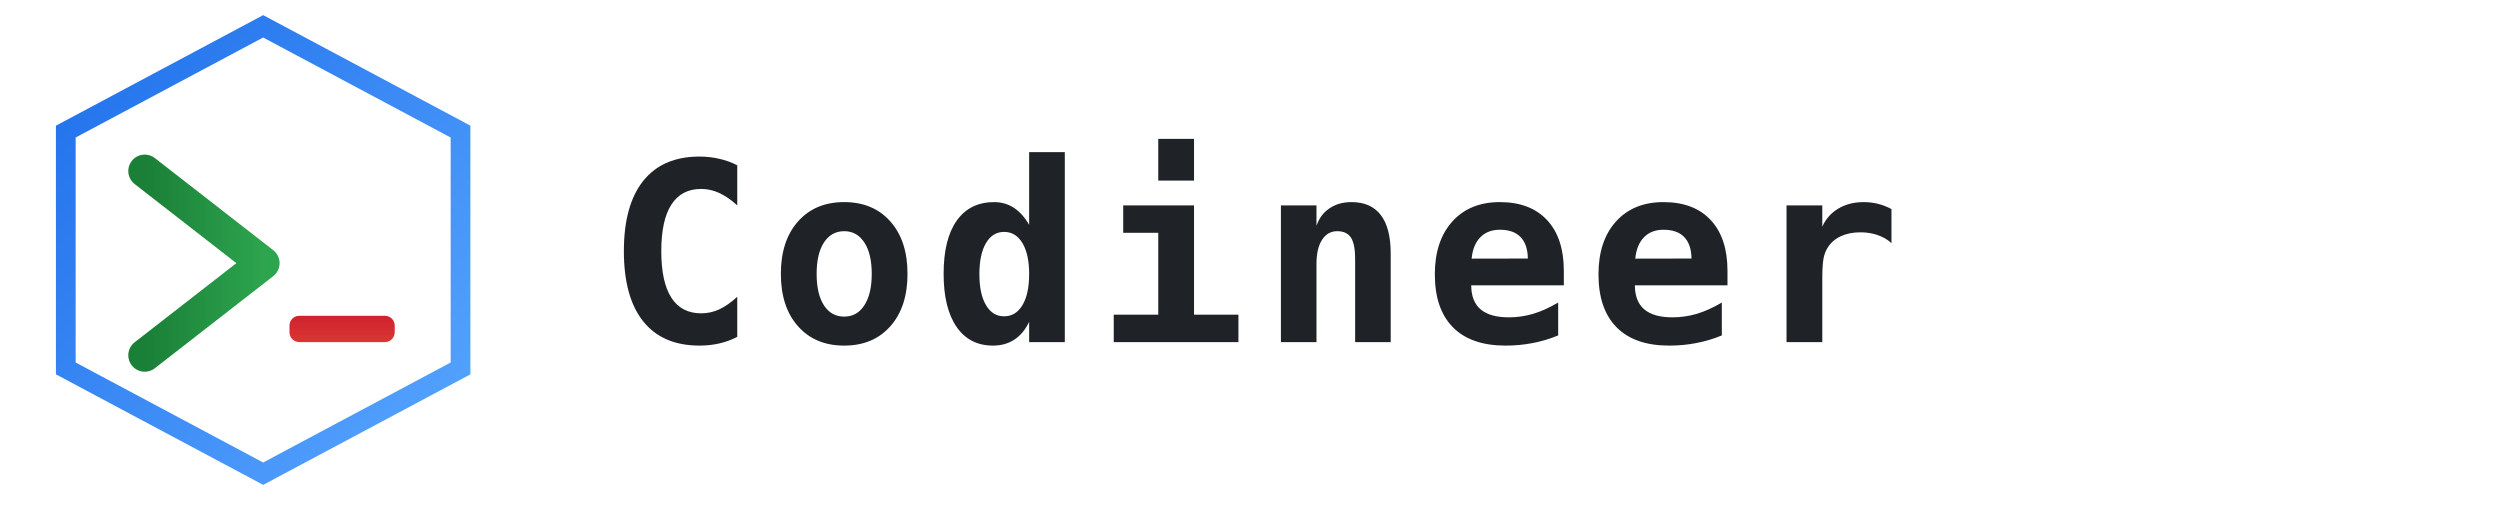
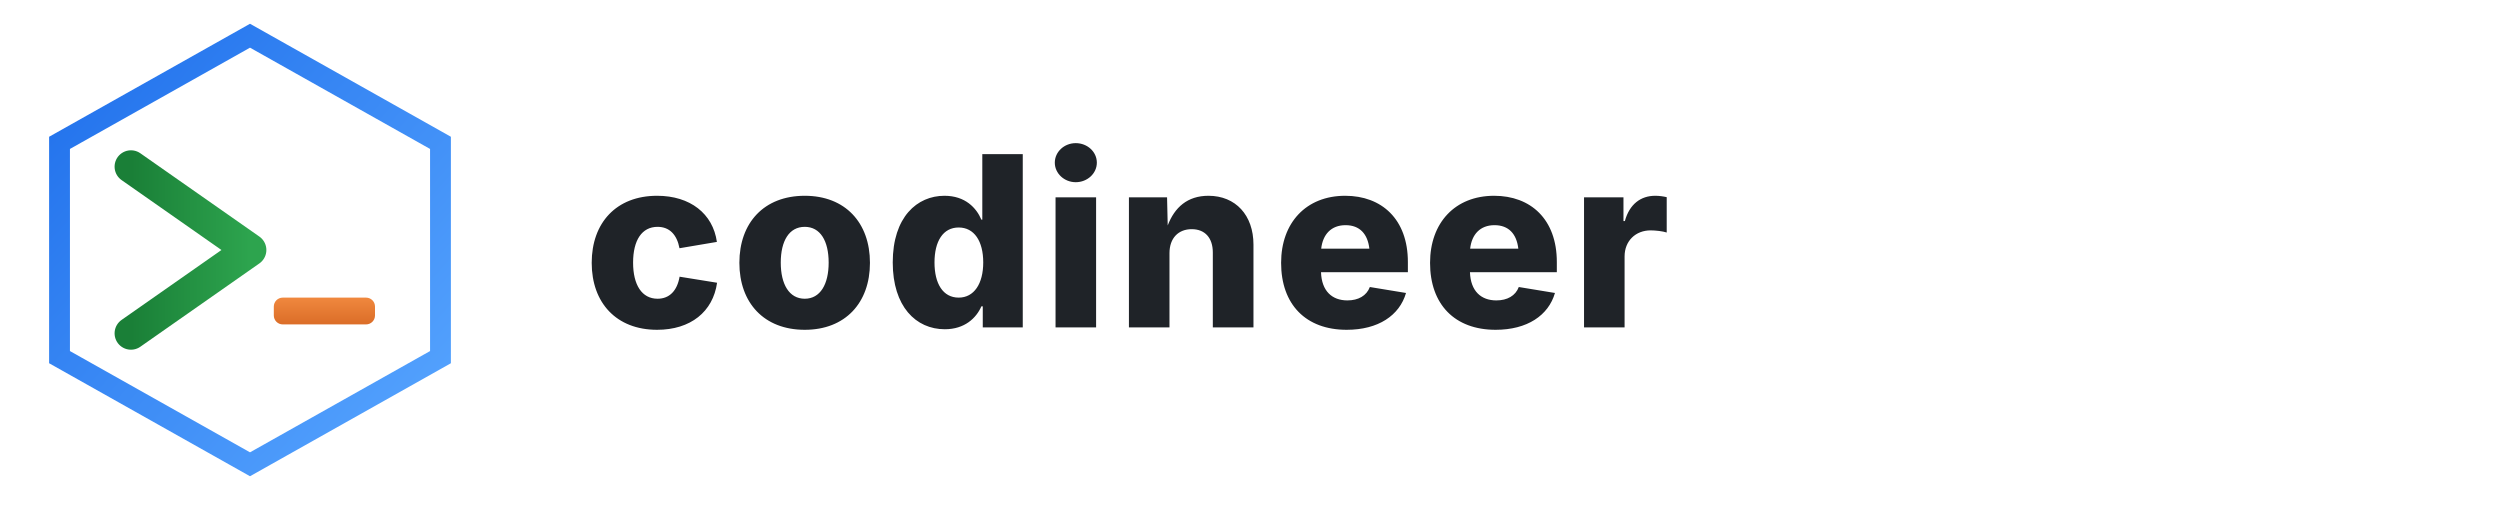
- <svg xmlns="http://www.w3.org/2000/svg" viewBox="0 0 380 80" fill="none">
+ <svg xmlns="http://www.w3.org/2000/svg" viewBox="0 0 420 88" fill="none">
  <defs>
    <linearGradient id="hex-s" x1="0%" y1="0%" x2="100%" y2="100%">
      <stop offset="0%" stop-color="#1F6FEB" />
      <stop offset="100%" stop-color="#58A6FF" />
    </linearGradient>
    <linearGradient id="p-s" x1="0%" y1="0%" x2="100%" y2="0%">
      <stop offset="0%" stop-color="#1A7F37" />
      <stop offset="100%" stop-color="#2DA44E" />
    </linearGradient>
    <linearGradient id="c-s" x1="0%" y1="0%" x2="0%" y2="100%">
-       <stop offset="0%" stop-color="#CF222E" />
-       <stop offset="100%" stop-color="#DA3633" />
+       <stop offset="0%" stop-color="#F0883E" />
+       <stop offset="100%" stop-color="#DB6D28" />
    </linearGradient>
  </defs>
-   <polygon points="40,4 70,20 70,56 40,72 10,56 10,20" fill="none" stroke="url(#hex-s)" stroke-width="3" />
-   <path d="M 22 26 L 40 40 L 22 54" stroke="url(#p-s)" stroke-width="5" stroke-linecap="round" stroke-linejoin="round" fill="none" />
-   <rect x="44" y="48" width="16" height="4" rx="1.5" fill="url(#c-s)" />
-   <text x="92" y="52" fill="#1F2328" font-family="'JetBrains Mono', 'Fira Code', 'SF Mono', monospace" font-size="38" font-weight="700" letter-spacing="2">
-     Codineer
+   <polygon points="42,6 74,24 74,60 42,78 10,60 10,24" fill="none" stroke="url(#hex-s)" stroke-width="3.5" />
+   <path d="M 22 28 L 42 42 L 22 56" stroke="url(#p-s)" stroke-width="5.5" stroke-linecap="round" stroke-linejoin="round" fill="none" />
+   <rect x="46" y="50" width="17" height="4.5" rx="1.5" fill="url(#c-s)" />
+   <text x="98" y="55" fill="#1F2328" font-family="'Inter', 'Segoe UI', 'Helvetica Neue', Arial, sans-serif" font-size="40" font-weight="800" letter-spacing="1">
+     codineer
  </text>
</svg>
